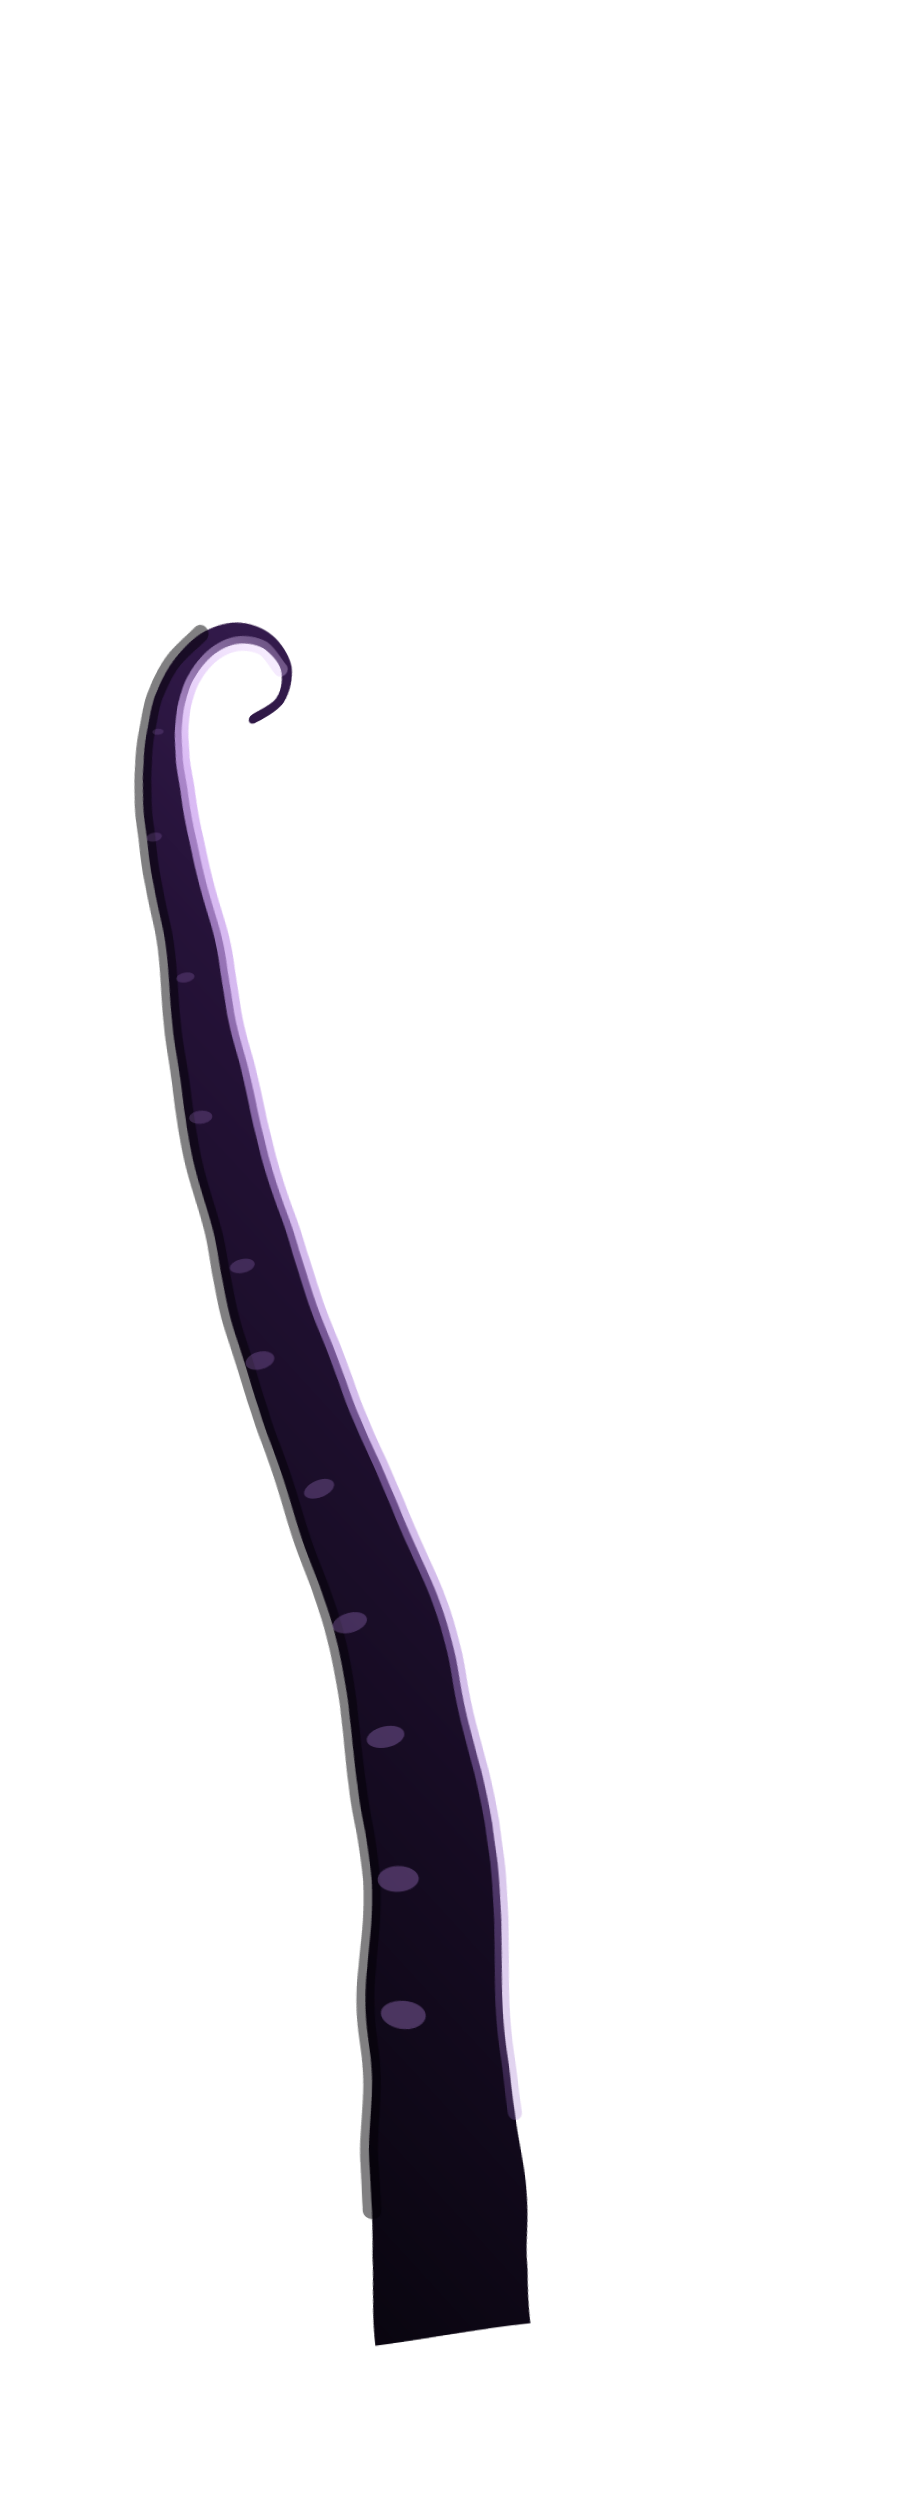
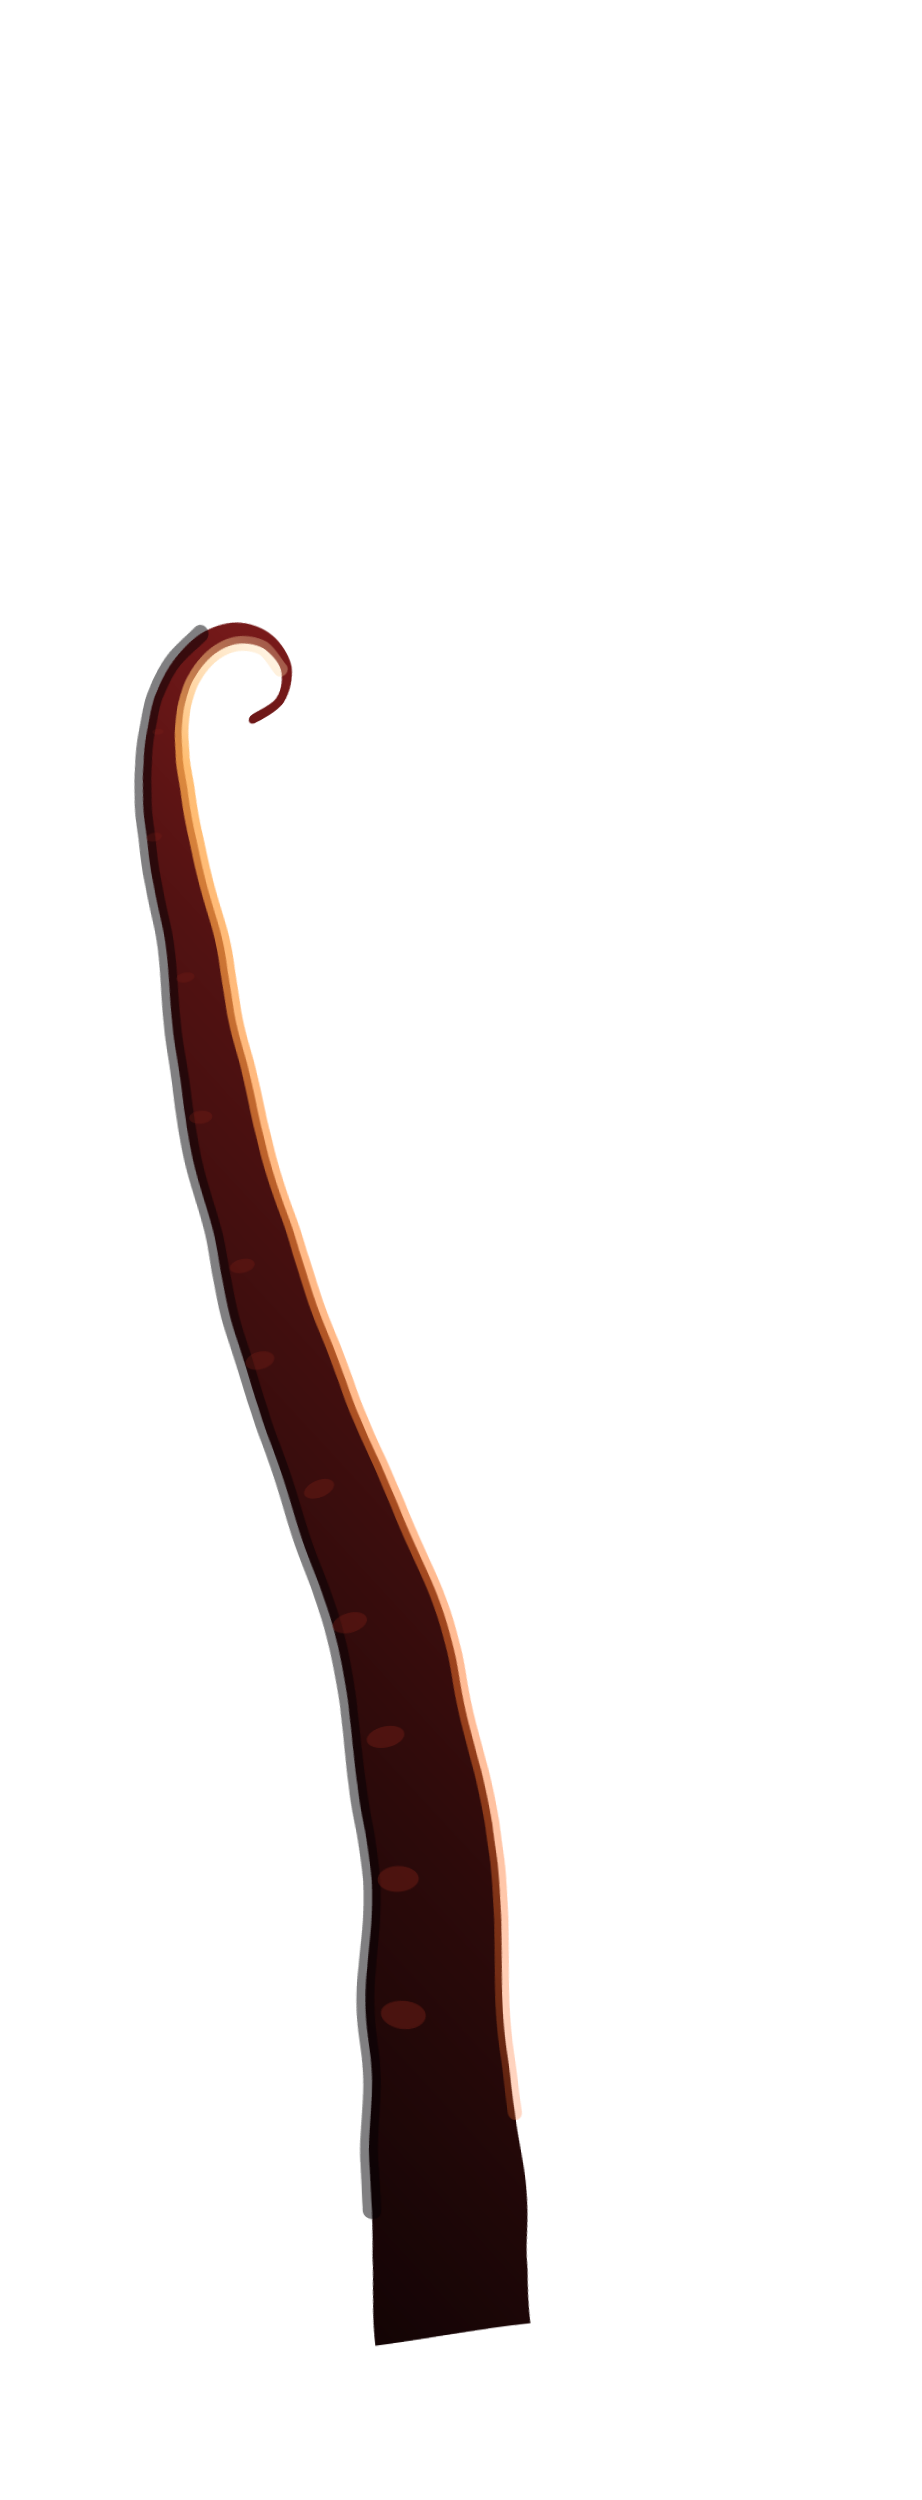
<svg xmlns="http://www.w3.org/2000/svg" viewBox="0 0 140 380">
  <defs>
    <linearGradient id="b" x1="0.1" y1="1" x2="0.35" y2="0">
-       <stop offset="0" stop-color="#050309" />
-       <stop offset="0.42" stop-color="#150b21" />
-       <stop offset="0.78" stop-color="#251238" />
-       <stop offset="1" stop-color="#341b4d" />
+       <stop offset="0" stop-color="#0a0203" />
+       <stop offset="0.42" stop-color="#2c0a0a" />
+       <stop offset="0.78" stop-color="#521212" />
+       <stop offset="1" stop-color="#7a1a1a" />
    </linearGradient>
    <linearGradient id="r" x1="0" y1="1" x2="0.3" y2="0">
-       <stop offset="0" stop-color="#8c5abe" stop-opacity="0" />
-       <stop offset="0.5" stop-color="#a97fd6" stop-opacity="0.5" />
-       <stop offset="0.85" stop-color="#d0a8f2" stop-opacity="0.78" />
-       <stop offset="1" stop-color="#e8cdfd" stop-opacity="0.32" />
+       <stop offset="0" stop-color="#ff5a1e" stop-opacity="0" />
+       <stop offset="0.5" stop-color="#ff7a2e" stop-opacity="0.5" />
+       <stop offset="0.85" stop-color="#ffab4a" stop-opacity="0.78" />
+       <stop offset="1" stop-color="#ffe0b0" stop-opacity="0.32" />
    </linearGradient>
    <filter id="f" x="-25%" y="-10%" width="150%" height="120%">
      <feTurbulence type="fractalNoise" seed="31" baseFrequency="0.013 0.032" numOctaves="2" result="n" />
      <feDisplacementMap in="SourceGraphic" in2="n" scale="6" />
    </filter>
  </defs>
  <g filter="url(#f)">
    <path d="M58.1,357.6C58,356.4 57.6,352.9 57.4,350.5C57.1,348.1 56.9,345.6 56.7,343.2C56.6,340.7 56.4,338.3 56.3,335.8C56.1,333.3 56.1,330.9 56,328.4C55.9,326 55.9,323.5 55.9,321.1C55.9,318.6 56,316.2 56,313.8C56.1,311.4 56.1,309 56.2,306.6C56.3,304.2 56.3,301.9 56.4,299.6C56.4,297.2 56.5,294.9 56.5,292.7C56.5,290.4 56.5,288.1 56.5,285.9C56.4,283.6 56.3,281.4 56.2,279.2C56,277 55.8,274.8 55.6,272.6C55.3,270.4 55,268.2 54.6,266C54.3,263.8 53.8,261.7 53.4,259.5C52.9,257.3 52.3,255.2 51.7,253C51.1,250.8 50.5,248.7 49.8,246.5C49.1,244.3 48.3,242.2 47.6,240C46.8,237.8 46,235.6 45.2,233.4C44.4,231.2 43.6,229 42.8,226.7C42,224.5 41.2,222.2 40.4,220C39.6,217.7 38.8,215.4 38.1,213.1C37.3,210.8 36.6,208.5 35.9,206.1C35.2,203.8 34.6,201.4 34,199.1C33.4,196.7 32.9,194.3 32.3,191.9C31.8,189.6 31.4,187.2 30.9,184.8C30.5,182.4 30.1,180 29.7,177.7C29.3,175.3 29,172.9 28.7,170.5C28.3,168.2 28,165.8 27.7,163.5C27.4,161.1 27.1,158.7 26.9,156.4C26.6,154 26.3,151.7 26,149.4C25.7,147 25.4,144.7 25.1,142.3C24.8,140 24.5,137.7 24.2,135.3C23.8,133 23.5,130.7 23.2,128.3C22.8,126 22.4,123.3 22.2,121.3C21.9,119.2 21.7,117.8 21.6,116C21.4,114.2 21.3,112.4 21.5,110.5C21.7,108.6 21.9,106.6 22.5,104.8C23.2,103 24.1,101.1 25.3,99.6C26.5,98.1 28.1,96.6 29.8,95.7C31.6,94.8 33.8,94.3 35.7,94.4C37.6,94.5 39.9,95.3 41.3,96.5C42.7,97.6 44,99.7 44.4,101.4C44.7,103.2 44.3,105.6 43.4,107.1C42.5,108.5 39.9,109.8 39,110.2C38.2,110.5 37.7,109.7 38.2,109C38.8,108.4 41.5,107.5 42.2,106.3C43,105.1 43.1,103.1 42.7,101.8C42.3,100.5 41,99.2 39.9,98.4C38.7,97.7 37,97.4 35.7,97.5C34.3,97.6 32.8,98.2 31.7,99C30.6,99.8 29.6,100.9 28.9,102.1C28.1,103.3 27.7,104.8 27.4,106.2C27.1,107.6 27.1,109.1 27.1,110.7C27.2,112.2 27.5,113.7 27.7,115.3C28,116.9 28.4,118.1 28.9,120.1C29.3,122 29.9,124.7 30.4,127C31,129.3 31.5,131.6 32,133.9C32.5,136.3 33,138.6 33.5,140.9C34,143.2 34.5,145.6 34.9,147.9C35.4,150.2 35.9,152.5 36.3,154.8C36.8,157.2 37.3,159.5 37.8,161.8C38.2,164.1 38.7,166.4 39.2,168.7C39.7,171 40.2,173.2 40.7,175.5C41.3,177.8 41.8,180 42.4,182.3C43,184.5 43.6,186.7 44.2,188.9C44.9,191.1 45.6,193.3 46.3,195.5C47,197.7 47.8,199.8 48.6,202C49.4,204.1 50.2,206.3 51.1,208.4C51.9,210.5 52.8,212.7 53.8,214.8C54.7,216.9 55.6,219.1 56.6,221.2C57.5,223.3 58.5,225.5 59.5,227.7C60.4,229.9 61.4,232 62.4,234.3C63.3,236.5 64.3,238.7 65.2,241C66.1,243.3 67,245.6 67.8,248C68.6,250.3 69.4,252.7 70.1,255.1C70.8,257.5 71.5,259.9 72.1,262.4C72.7,264.8 73.2,267.3 73.7,269.8C74.1,272.3 74.5,274.7 74.9,277.2C75.2,279.7 75.5,282.2 75.7,284.7C75.9,287.2 76.1,289.6 76.3,292.1C76.4,294.5 76.5,296.9 76.6,299.3C76.7,301.7 76.8,304.1 76.9,306.5C77,308.8 77.1,311.2 77.2,313.5C77.3,315.8 77.4,318.1 77.6,320.4C77.7,322.7 77.9,324.9 78.1,327.2C78.3,329.5 78.5,331.7 78.8,333.9C79.1,336.2 79.4,338.4 79.7,340.7C80,343 80.4,345.2 80.7,347.5C81.1,349.8 81.7,353.2 81.9,354.4Z" fill="url(#b)" />
    <path d="M56.3,335.8C56.2,334.6 56.1,330.9 56,328.4C55.9,326 55.9,323.5 55.9,321.1C55.9,318.6 56,316.2 56,313.8C56.1,311.4 56.1,309 56.2,306.6C56.3,304.2 56.3,301.9 56.4,299.6C56.4,297.2 56.5,294.9 56.5,292.7C56.5,290.4 56.5,288.1 56.5,285.9C56.4,283.6 56.3,281.4 56.2,279.2C56,277 55.8,274.8 55.6,272.6C55.3,270.4 55,268.2 54.6,266C54.3,263.8 53.8,261.7 53.4,259.5C52.9,257.3 52.3,255.2 51.7,253C51.1,250.8 50.5,248.7 49.8,246.5C49.1,244.3 48.3,242.2 47.6,240C46.8,237.8 46,235.6 45.2,233.4C44.4,231.2 43.6,229 42.8,226.7C42,224.5 41.2,222.2 40.4,220C39.6,217.7 38.8,215.4 38.1,213.1C37.3,210.8 36.6,208.5 35.9,206.1C35.2,203.8 34.6,201.4 34,199.1C33.4,196.7 32.9,194.3 32.3,191.9C31.8,189.6 31.4,187.2 30.9,184.8C30.5,182.4 30.1,180 29.7,177.7C29.3,175.3 29,172.9 28.7,170.5C28.3,168.2 28,165.8 27.7,163.5C27.4,161.1 27.1,158.7 26.9,156.4C26.6,154 26.3,151.7 26,149.4C25.7,147 25.4,144.7 25.1,142.3C24.8,140 24.5,137.7 24.2,135.3C23.8,133 23.5,130.7 23.2,128.3C22.8,126 22.4,123.3 22.2,121.3C21.9,119.2 21.7,117.8 21.6,116C21.4,114.2 21.3,112.4 21.5,110.5C21.7,108.6 21.9,106.6 22.5,104.8C23.2,103 24.1,101.1 25.3,99.6C26.5,98.1 29.1,96.3 29.8,95.7" fill="none" stroke="rgba(2,1,5,0.5)" stroke-width="2.6" stroke-linecap="round" />
    <path d="M77.6,320.4C77.5,319.2 77.3,315.8 77.2,313.5C77.1,311.2 77,308.8 76.9,306.5C76.8,304.1 76.7,301.7 76.6,299.3C76.5,296.9 76.4,294.5 76.3,292.1C76.1,289.6 75.9,287.2 75.7,284.7C75.5,282.2 75.2,279.7 74.9,277.2C74.5,274.7 74.1,272.3 73.7,269.8C73.2,267.3 72.7,264.8 72.1,262.4C71.5,259.9 70.8,257.5 70.1,255.1C69.4,252.7 68.6,250.3 67.8,248C67,245.6 66.1,243.3 65.2,241C64.3,238.7 63.3,236.5 62.4,234.3C61.4,232 60.4,229.9 59.5,227.7C58.5,225.5 57.5,223.3 56.6,221.2C55.6,219.1 54.7,216.9 53.8,214.8C52.8,212.7 51.9,210.5 51.1,208.4C50.2,206.3 49.4,204.1 48.6,202C47.8,199.8 47,197.7 46.3,195.5C45.6,193.3 44.9,191.1 44.2,188.9C43.6,186.7 43,184.5 42.4,182.3C41.8,180 41.3,177.8 40.7,175.5C40.2,173.2 39.7,171 39.2,168.7C38.7,166.4 38.2,164.1 37.8,161.8C37.3,159.5 36.8,157.2 36.3,154.8C35.9,152.5 35.4,150.2 34.9,147.9C34.5,145.6 34,143.2 33.5,140.9C33,138.6 32.5,136.3 32,133.9C31.5,131.6 31,129.3 30.4,127C29.9,124.7 29.3,122 28.9,120.1C28.4,118.1 28,116.9 27.7,115.3C27.5,113.7 27.2,112.2 27.1,110.7C27.1,109.1 27.1,107.6 27.4,106.2C27.7,104.8 28.1,103.3 28.9,102.1C29.6,100.9 30.6,99.8 31.7,99C32.8,98.2 34.3,97.6 35.7,97.5C37,97.4 38.7,97.7 39.9,98.4C41,99.2 42.2,101.3 42.7,101.8" fill="none" stroke="url(#r)" stroke-width="2.2" stroke-linecap="round" />
-     <g fill="#a87bd0">
+     <g fill="#8a2419">
      <ellipse cx="61.7" cy="306.6" rx="3.3" ry="2" opacity="0.38" transform="rotate(180 61.7 306.6)" />
      <ellipse cx="60.5" cy="285.6" rx="3.1" ry="1.9" opacity="0.36" transform="rotate(176 60.5 285.6)" />
      <ellipse cx="59.6" cy="265" rx="2.9" ry="1.7" opacity="0.34" transform="rotate(168 59.6 265)" />
      <ellipse cx="52.2" cy="245.7" rx="2.6" ry="1.6" opacity="0.32" transform="rotate(160 52.2 245.7)" />
      <ellipse cx="47.2" cy="225" rx="2.4" ry="1.4" opacity="0.3" transform="rotate(158 47.2 225)" />
      <ellipse cx="38.1" cy="205.4" rx="2.2" ry="1.3" opacity="0.28" transform="rotate(162 38.1 205.4)" />
      <ellipse cx="35.5" cy="191.1" rx="1.9" ry="1.1" opacity="0.26" transform="rotate(166 35.5 191.1)" />
      <ellipse cx="30.9" cy="170.2" rx="1.7" ry="1" opacity="0.25" transform="rotate(170 30.9 170.2)" />
      <ellipse cx="28.5" cy="148.9" rx="1.4" ry="0.8" opacity="0.23" transform="rotate(171 28.5 148.9)" />
      <ellipse cx="24.3" cy="128.1" rx="1.2" ry="0.7" opacity="0.21" transform="rotate(170 24.3 128.1)" />
      <ellipse cx="23.3" cy="110.5" rx="0.9" ry="0.5" opacity="0.19" transform="rotate(-178 23.3 110.5)" />
    </g>
  </g>
</svg>
